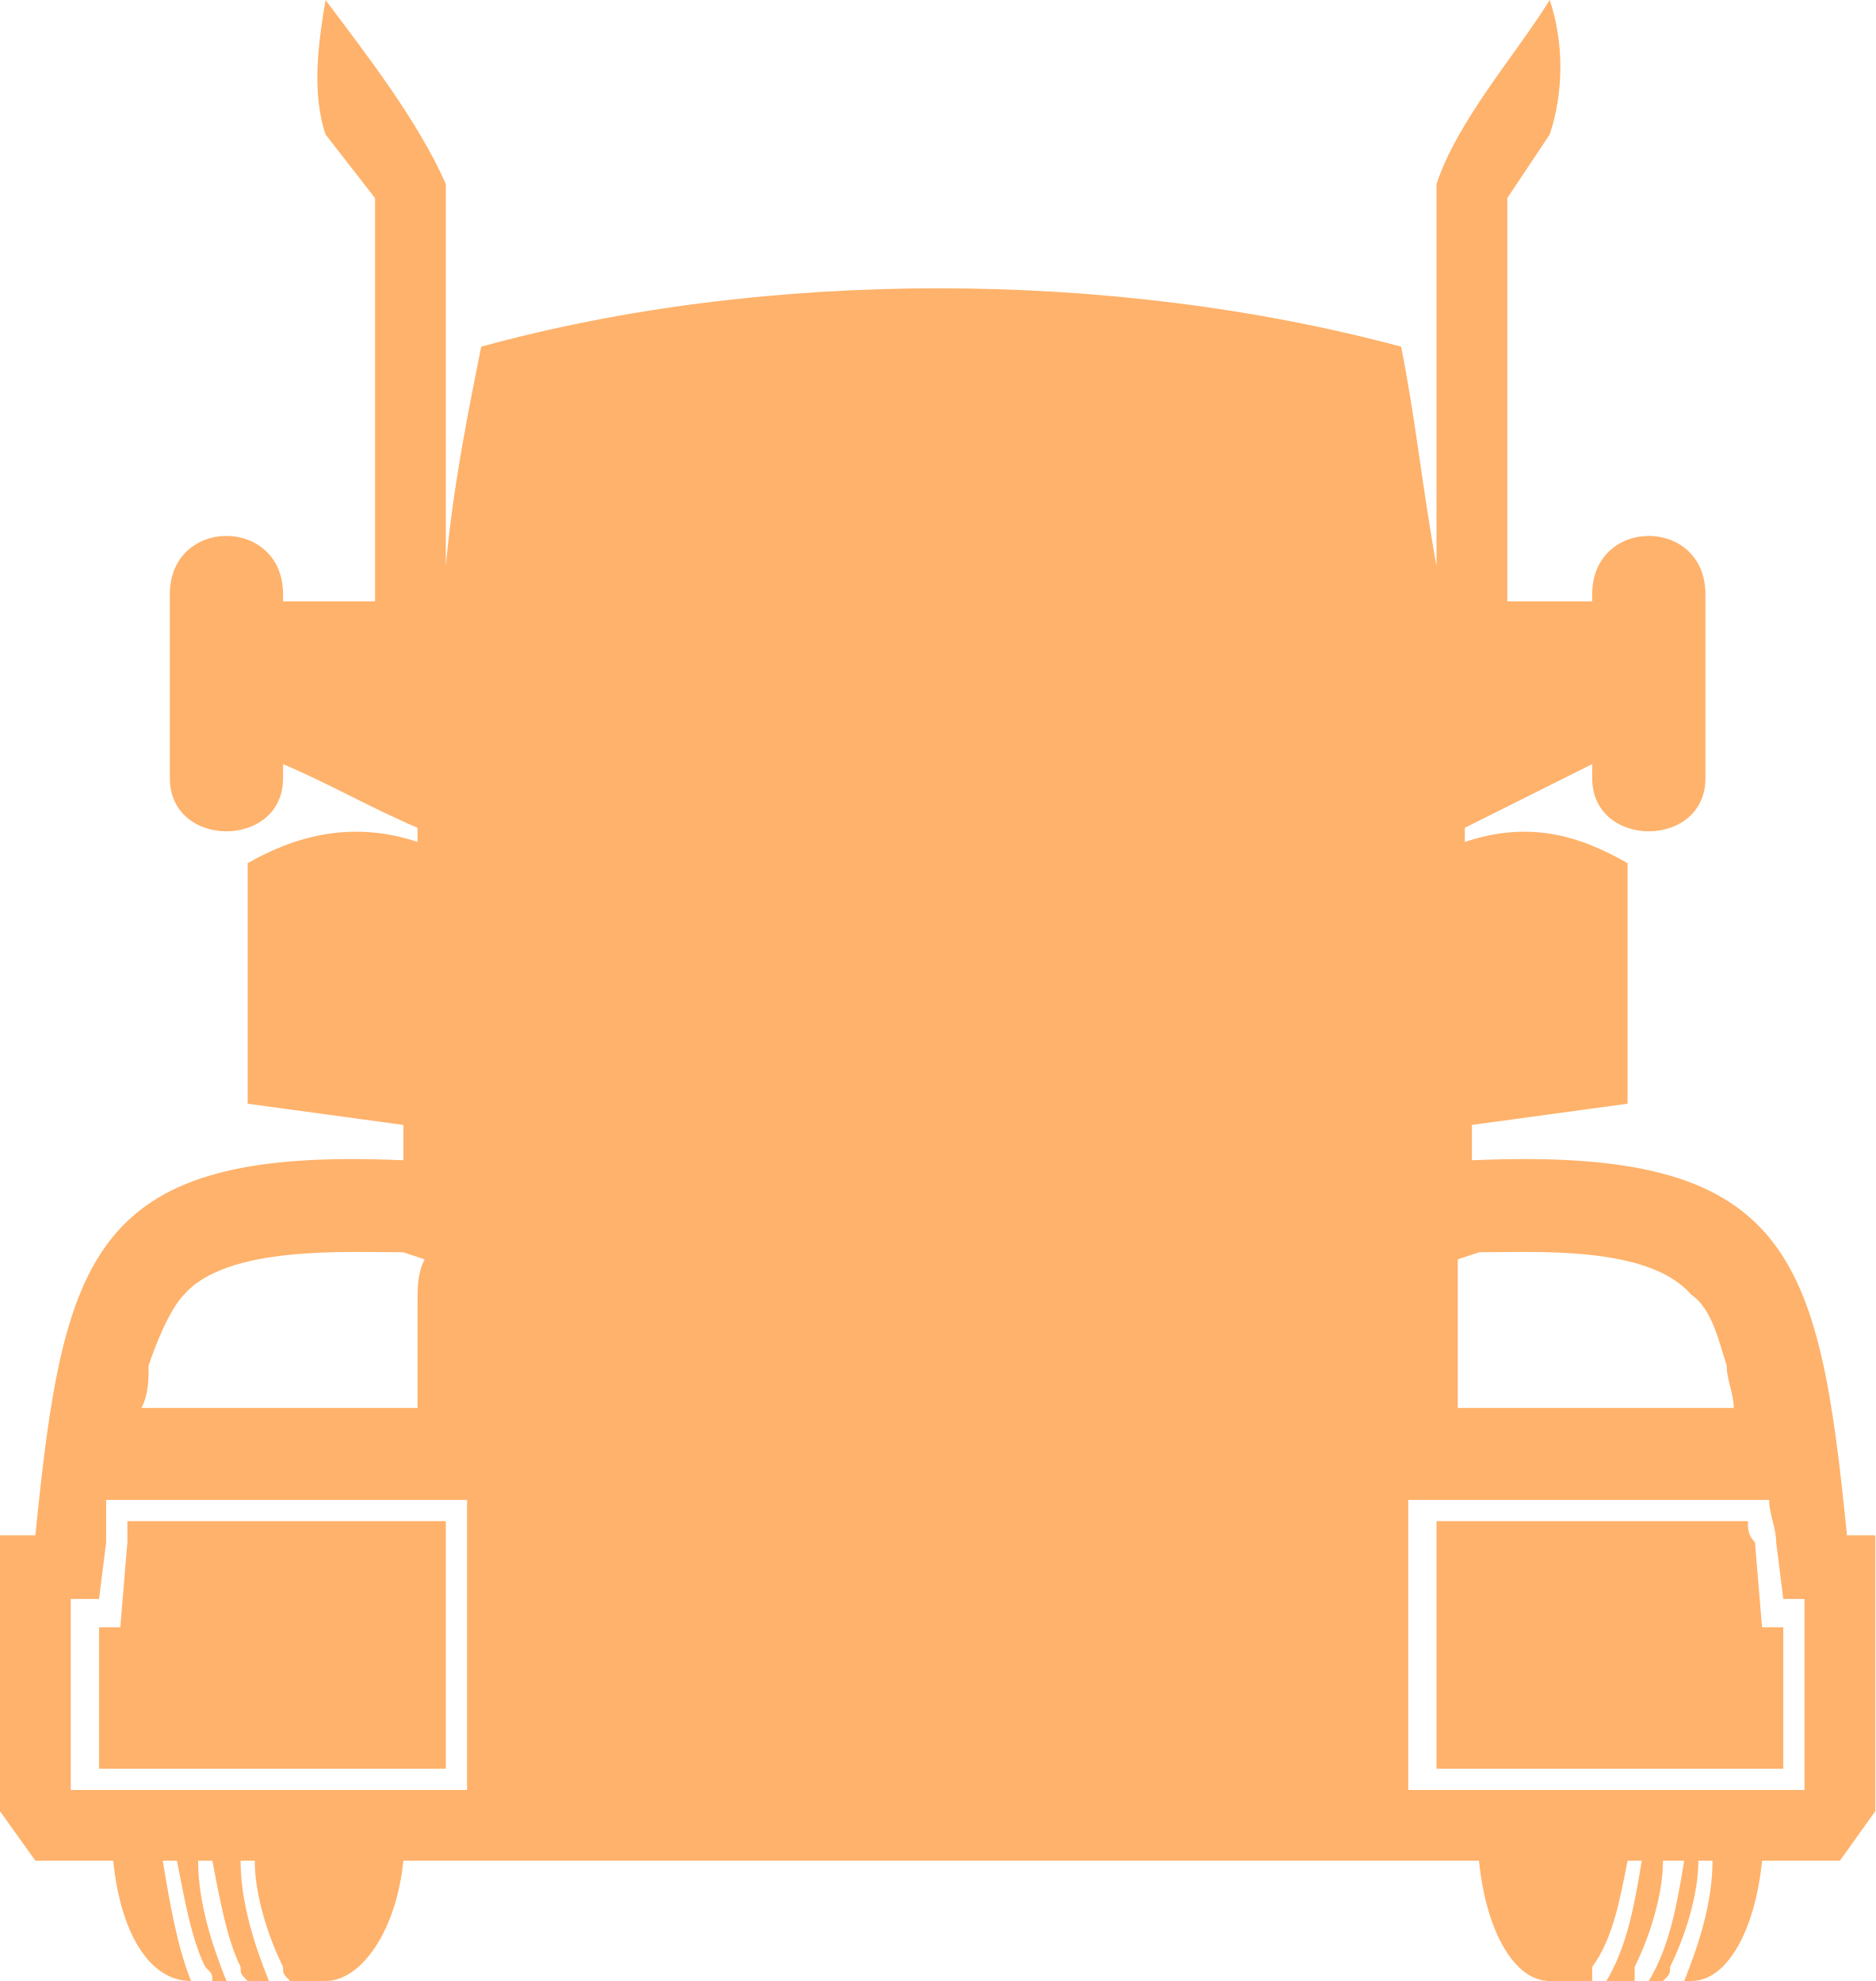
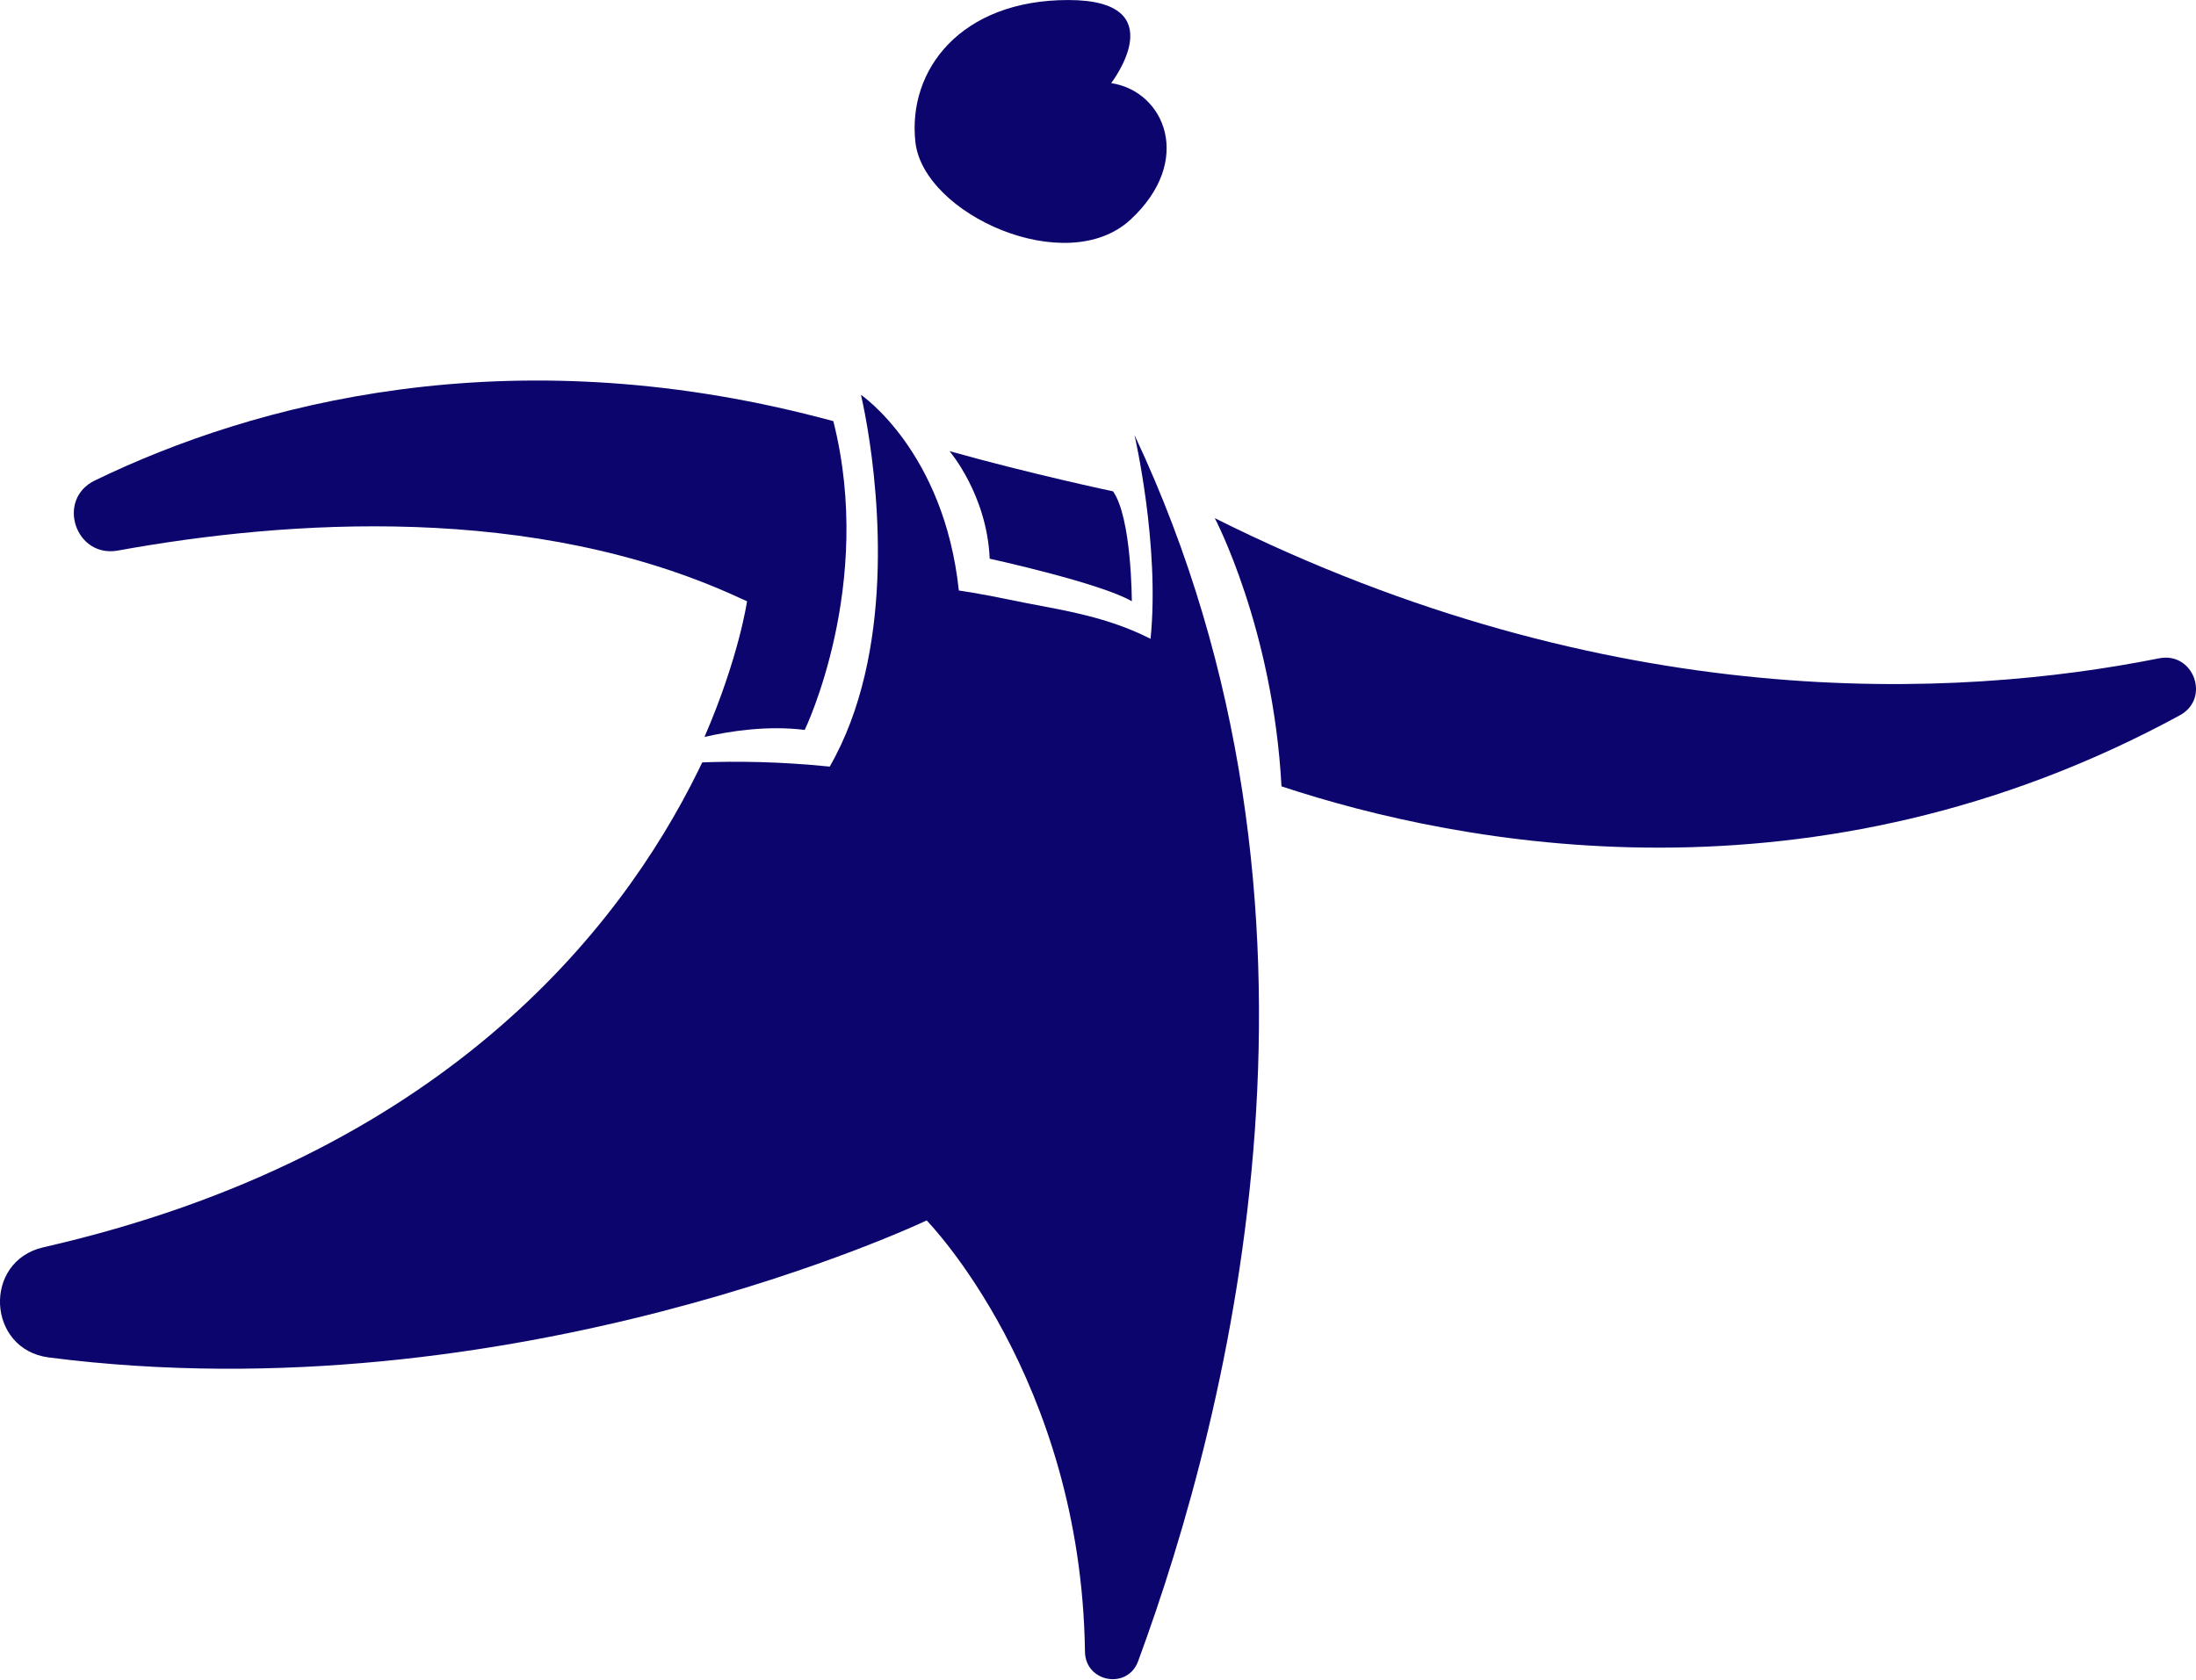
- <svg xmlns="http://www.w3.org/2000/svg" class="css-ze2te4 css-qd6ojx" viewBox="0 0 74.468 78.683">
-   <g transform="translate(-9.554396, -7.587314) scale(0.2810116)" class="css-h6hsk1" fill="#ffb26b">
-     <defs />
-     <g>
-       <g>
-         <path class="fil0" d="M91 290c-1,10 -6,17 -11,17l-5 0c-1,-1 -1,-1 -1,-2 -2,-4 -4,-10 -4,-15l-2 0c0,6 2,12 4,17l-3 0c-1,-1 -1,-1 -1,-2 -2,-4 -3,-10 -4,-15l-2 0c0,6 2,12 4,17l-2 0c0,-1 0,-1 -1,-2 -2,-4 -3,-10 -4,-15l-2 0c1,6 2,12 4,17l0 0c-6,0 -10,-7 -11,-17l-11 0 -5 -7 0 -39 5 0c4,-40 8,-55 52,-53l0 -5 -22 -3 0 -34c7,-4 15,-6 24,-3 0,-1 0,-2 0,-2 -7,-3 -12,-6 -19,-9l0 2c0,10 -16,10 -16,0l0 -26c0,-11 16,-11 16,0l0 1 13 0 0 -57 -7 -9c-2,-6 -1,-13 0,-19 6,8 13,17 17,26l0 54c1,-11 3,-21 5,-31 40,-11 89,-11 130,0 2,10 3,20 5,31l0 -54c3,-9 11,-18 16,-26 2,6 2,13 0,19l-6 9 0 57 12 0 0 -1c0,-11 16,-11 16,0l0 26c0,10 -16,10 -16,0l0 -2c-6,3 -12,6 -18,9 0,0 0,1 0,2 9,-3 16,-1 23,3l0 34 -22 3 0 5c45,-2 49,13 53,53l4 0 0 39 -5 7 -11 0c-1,10 -5,17 -10,17l-1 0c2,-5 4,-11 4,-17l-2 0c0,5 -2,11 -4,15 0,1 0,1 -1,2l-2 0c3,-5 4,-11 5,-17l-3 0c0,5 -2,11 -4,15 0,1 0,1 0,2l-4 0c3,-5 4,-11 5,-17l-2 0c-1,5 -2,11 -5,15 0,1 0,1 0,2l-6 0c-5,0 -9,-7 -10,-17l-152 0zm11 -143c2,-20 4,-41 8,-61l0 -2 3 -1c34,-8 73,-8 108,0l2 1 0 2c4,20 6,41 8,61l0 7 -5 -3c-18,-10 -39,-16 -59,-16 -21,0 -41,6 -60,16l-5 3 0 -7zm-8 58l-3 -1c-8,0 -25,-1 -31,6 -2,2 -4,7 -5,10 0,2 0,4 -1,6l39 0 0 -15c0,-2 0,-4 1,-6zm146 0c0,2 0,4 0,6l0 15 39 0c0,-2 -1,-4 -1,-6 -1,-3 -2,-8 -5,-10 -6,-7 -22,-6 -30,-6l-3 1zm-133 76c0,-2 0,-4 0,-6l0 -64c0,-54 120,-50 120,0l0 64c0,2 0,4 -1,6 -39,0 -79,0 -119,0zm-58 -42c0,2 0,4 0,6l-1 8 -4 0 0 27 1 0 55 0 0 -41 -51 0zm184 41l56 0 0 0 0 -27 -3 0 -1 -8c0,-2 -1,-4 -1,-6l-51 0 0 41z" style="fill: {{COLOR}};" />
-         <path class="fil0" d="M220 86c-34,-7 -73,-7 -107,0 -3,21 -6,41 -7,62 18,-10 39,-16 61,-16 22,0 43,6 61,16 -2,-21 -4,-41 -8,-62zm-110 56c17,-9 37,-13 57,-13 20,0 39,4 57,13 -2,-18 -4,-35 -7,-53 -32,-7 -69,-7 -101,0 -3,18 -5,35 -6,53z" style="fill: {{COLOR}};" />
-         <path class="fil0" d="M52 242c0,1 0,2 0,3l-1 12 -3 0 0 20 49 0 0 -35 -45 0zm3 4l-1 14 -3 0 0 13 42 0 0 -27 -38 0zm185 27l42 0 0 -13 -2 0 -2 -14 -38 0 0 27zm-3 4l49 0 0 -20 -3 0 -1 -12c-1,-1 -1,-2 -1,-3l-44 0 0 35z" style="fill: {{COLOR}};" />
-         <path class="fil0" d="M110 278c38,0 76,0 113,0 0,-1 0,-2 0,-3l0 -7 -113 0 0 7c0,1 0,2 0,3zm113 -13l0 -7 -113 0 0 7 113 0zm0 -10l0 -7 -113 0 0 7 113 0zm0 -10l0 -7 -113 0 0 7 113 0zm0 -10l0 -7 -113 0 0 7 113 0zm0 -10l0 -7 -113 0 0 7 113 0zm0 -10l0 -4c0,-1 0,-2 0,-3l-113 0c0,1 0,2 0,3l0 4 113 0zm0 -10c-1,-2 -2,-5 -3,-7l-107 0c-1,2 -2,5 -3,7l113 0zm-5 -10c-2,-2 -4,-5 -7,-7l-90 0c-3,2 -5,5 -6,7l103 0zm-12 -10c-22,-13 -60,-14 -81,0l81 0z" style="fill: {{COLOR}};" />
-       </g>
-     </g>
+ <svg xmlns="http://www.w3.org/2000/svg" class="css-ze2te4 css-qd6ojx" viewBox="0 0 32.407 24.786">
+   <g transform="translate(-1.637849, -5.104833) scale(0.3499581)" class="css-aodu4x" fill="#0c056d">
+     <path d="M53.198,41.531c-2.02-1.028-4.03-1.245-5.926-1.645  c-1.25-0.265-2.159-0.392-2.159-0.392c-0.622-5.878-4.127-8.253-4.127-8.253  s0.127,0.523,0.274,1.404c0.477,2.857,1.159,9.483-1.592,14.276  c-2.101-0.214-3.932-0.233-5.375-0.178c-0.06,0.126-0.124,0.254-0.186,0.381  c-3.305,6.708-10.835,16.246-27.594,20.071c-2.569,0.586-2.388,4.31,0.226,4.647  c19.599,2.52,37.017-5.779,37.017-5.779s6.518,6.636,6.676,18.192  c0.018,1.29,1.794,1.611,2.241,0.4c3.915-10.621,9.257-31.749-0.153-51.719  C52.52,32.936,53.595,37.572,53.198,41.531z" />
+     <path d="M55.906,36.442c0,0,2.455,4.646,2.813,11.312  c7.527,2.488,22.44,5.406,37.884-2.998c1.305-0.71,0.578-2.693-0.878-2.402  C87.152,44.064,72.587,44.784,55.906,36.442z" />
+     <path d="M35.9,39.821c0.094,0.046,0.189,0.082,0.282,0.126  c0,0-0.337,2.357-1.794,5.722c1.055-0.242,2.657-0.493,4.226-0.295  c0,0,2.958-6.113,1.206-13.025c-0.188-0.05-0.379-0.098-0.567-0.149  c-13.155-3.422-23.82-0.626-30.575,2.654c-1.641,0.796-0.818,3.28,0.976,2.954  C16.798,36.512,27.199,35.79,35.9,39.821z" />
+     <path d="M44.719,33.615c0,0,1.582,1.839,1.695,4.537c0,0,4.668,1.021,5.993,1.795  c0,0,0-3.505-0.791-4.636C51.616,35.311,48.177,34.585,44.719,33.615z" />
+     <path d="M52.344,23.858c2.697-2.486,1.453-5.425-0.808-5.765  c0,0,2.714-3.505-1.81-3.505c-4.522,0-6.783,2.939-6.445,5.992  C43.622,23.632,49.645,26.346,52.344,23.858z" />
  </g>
</svg>
